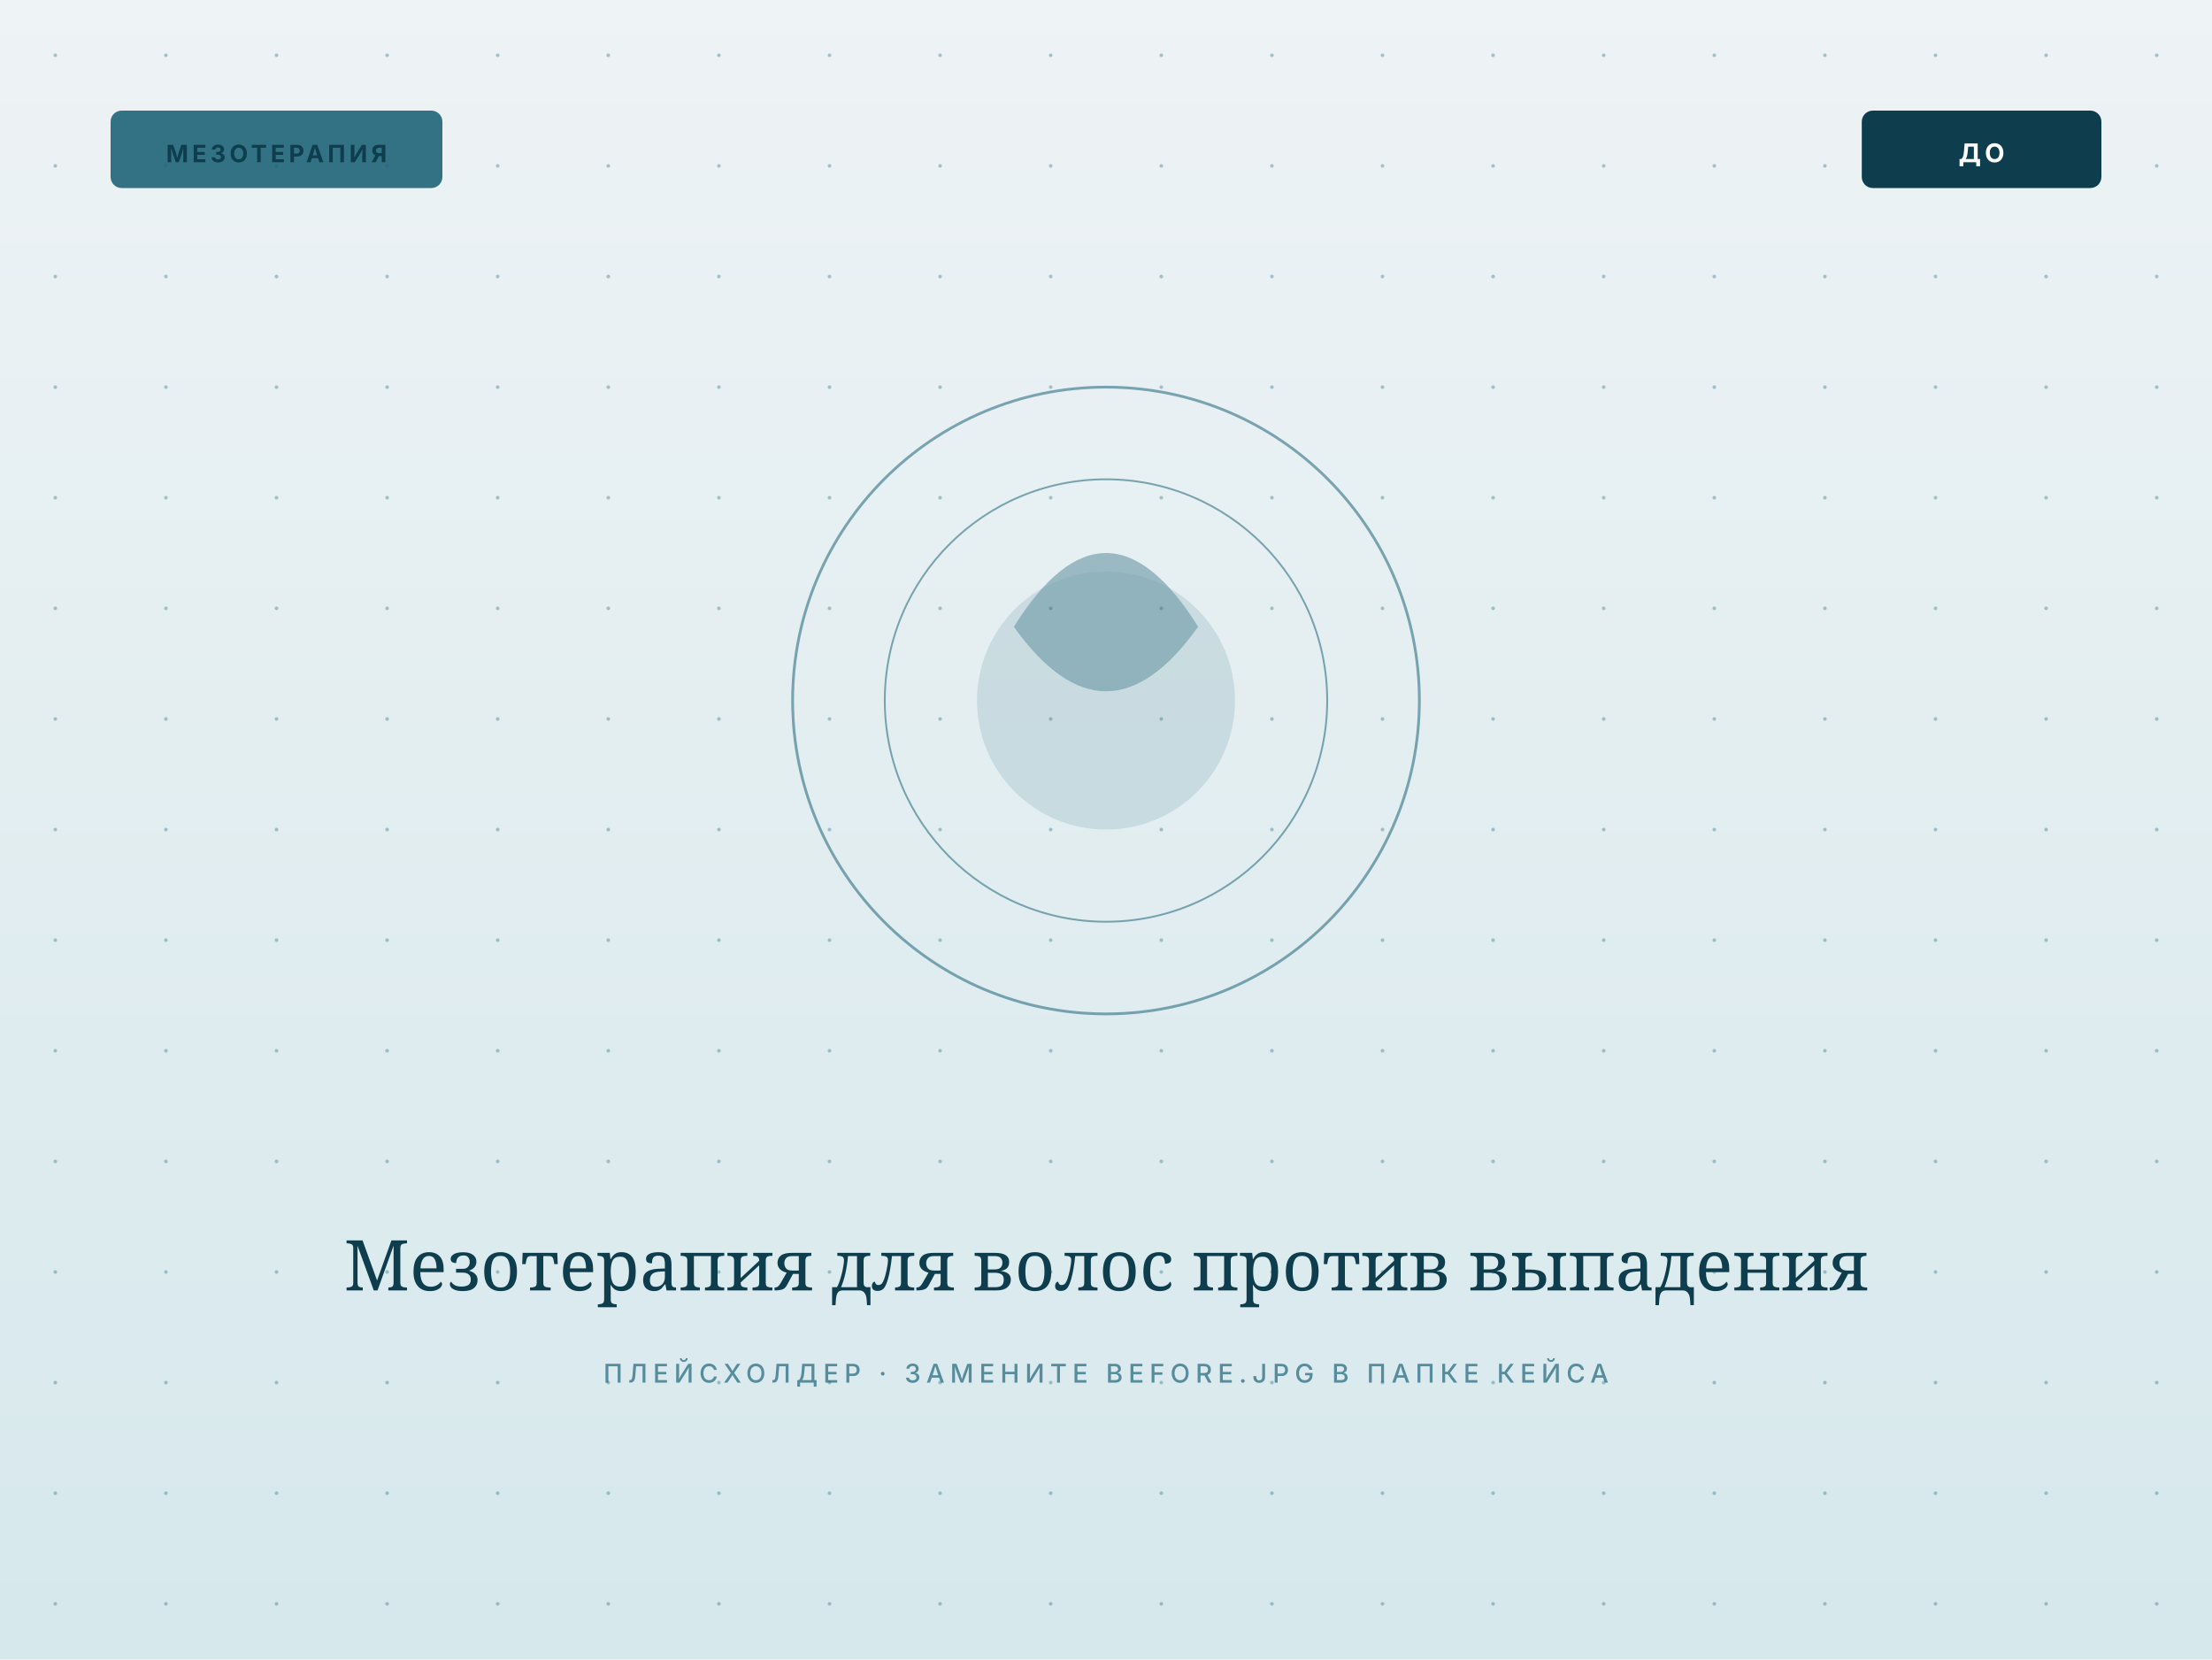
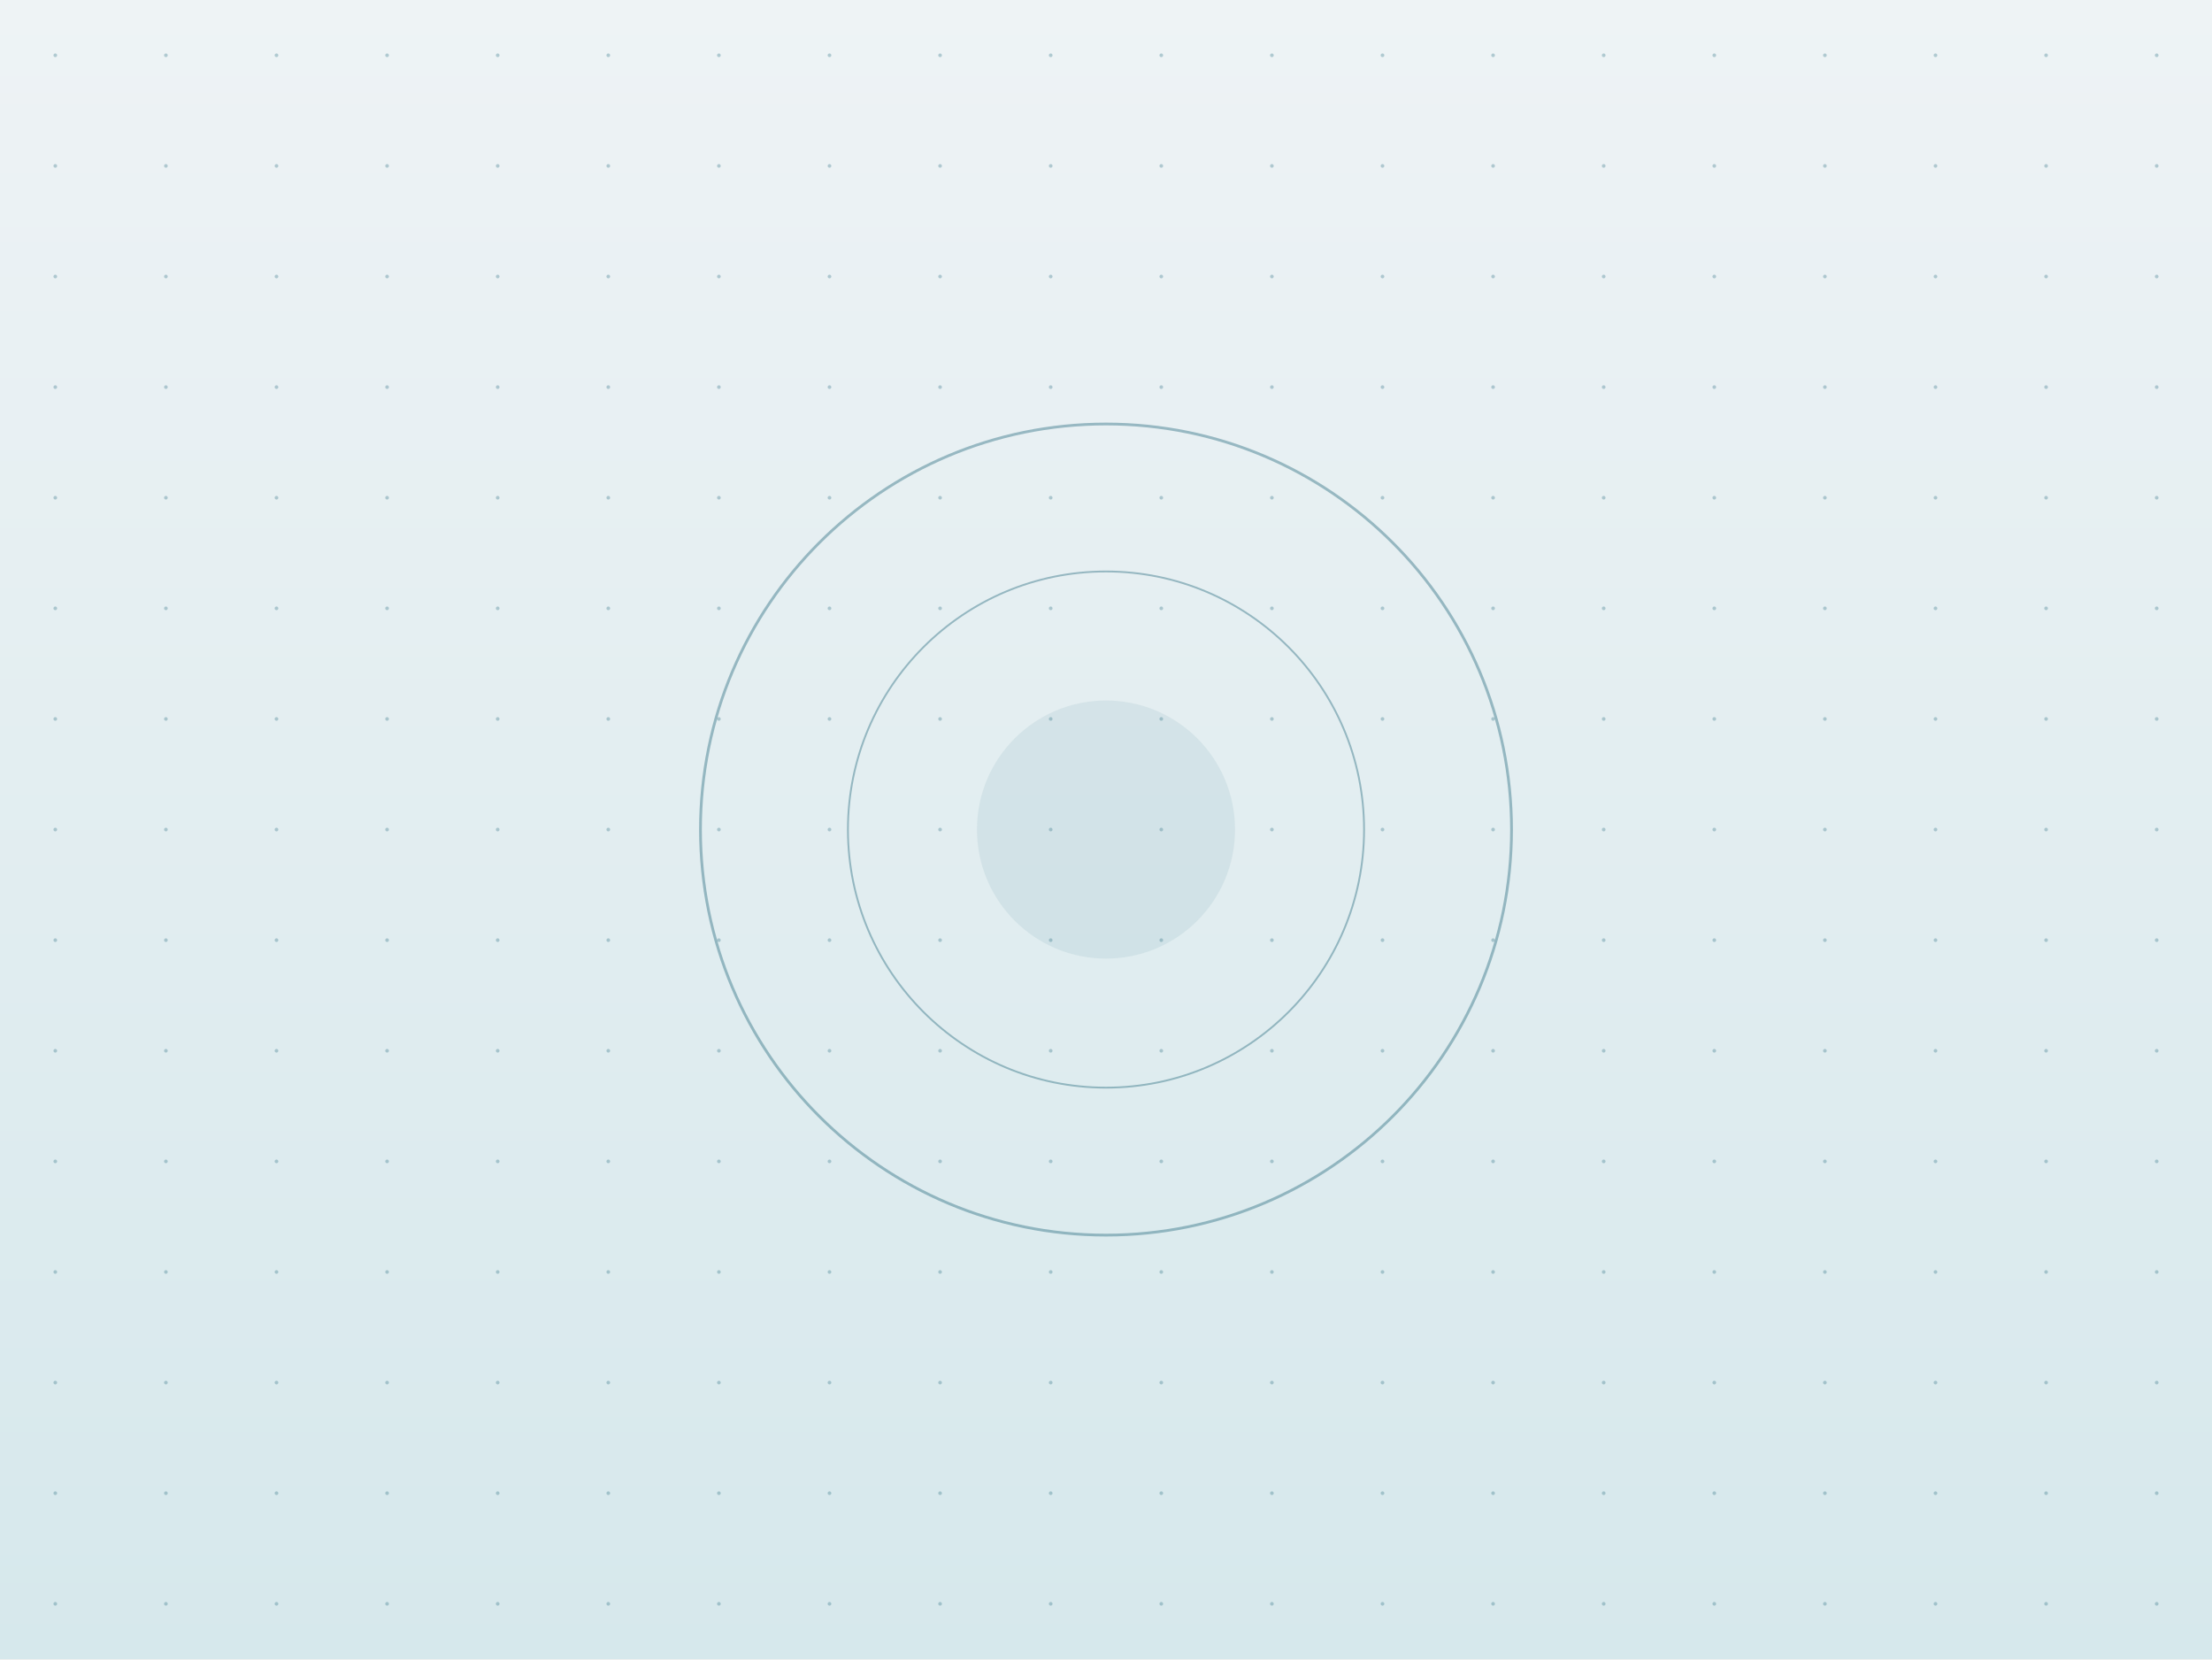
- <svg xmlns="http://www.w3.org/2000/svg" viewBox="0 0 1200 900" role="img" aria-label="До: Мезотерапия для волос против выпадения">
+ <svg xmlns="http://www.w3.org/2000/svg" viewBox="0 0 1200 900" role="img" aria-label="Мезотерапия для волос против выпадения">
  <defs>
    <linearGradient id="g_hair-mesotherapy_before" x1="0" y1="0" x2="0" y2="1">
      <stop offset="0" stop-color="#eef3f5" />
      <stop offset="1" stop-color="#d6e8ec" />
    </linearGradient>
    <pattern id="p_hair-mesotherapy_before" x="0" y="0" width="60" height="60" patternUnits="userSpaceOnUse">
-       <circle cx="30" cy="30" r="1" fill="#1e6478" opacity=".35" />
+       <circle cx="30" cy="30" r="1" fill="#1e6478" opacity=".3" />
    </pattern>
  </defs>
  <rect width="1200" height="900" fill="url(#g_hair-mesotherapy_before)" />
  <rect width="1200" height="900" fill="url(#p_hair-mesotherapy_before)" />
-   <g transform="translate(600 380)" opacity=".55">
-     <circle cx="0" cy="0" r="170" fill="none" stroke="#1e6478" stroke-width="1.5" />
-     <circle cx="0" cy="0" r="120" fill="none" stroke="#1e6478" stroke-width="1" />
-     <circle cx="0" cy="0" r="70" fill="#1e6478" opacity=".25" />
-     <path d="M-50 -40 Q0 -120 50 -40 Q0 30 -50 -40 Z" fill="#1e6478" opacity=".7" />
-   </g>
-   <g transform="translate(60 60)">
-     <rect width="180" height="42" rx="6" fill="#1e6478" opacity=".9" />
-     <text x="90" y="28" text-anchor="middle" font-family="Inter, system-ui, sans-serif" font-size="13" font-weight="700" letter-spacing="2" fill="#0e3d4d">МЕЗОТЕРАПИЯ</text>
-   </g>
-   <g transform="translate(1010 60)">
-     <rect width="130" height="42" rx="6" fill="#0e3d4d" />
-     <text x="65" y="28" text-anchor="middle" font-family="Inter, system-ui, sans-serif" font-size="14" font-weight="700" letter-spacing="2" fill="#ffffff">ДО</text>
-   </g>
-   <g transform="translate(600 700)">
-     <text text-anchor="middle" font-family="'Cormorant Garamond', Georgia, serif" font-size="38" font-weight="500" fill="#0e3d4d">Мезотерапия для волос против выпадения</text>
-     <text y="50" text-anchor="middle" font-family="Inter, system-ui, sans-serif" font-size="14" font-weight="500" letter-spacing="3" fill="#1e6478" opacity=".7">
-       ПЛЕЙСХОЛДЕР · ЗАМЕНИТЕ BEFORE.JPG В ПАПКЕ КЕЙСА
-     </text>
+   <g transform="translate(600 450)" opacity=".4">
+     <circle cx="0" cy="0" r="220" fill="none" stroke="#1e6478" stroke-width="1.5" />
+     <circle cx="0" cy="0" r="140" fill="none" stroke="#1e6478" stroke-width="1" />
+     <circle cx="0" cy="0" r="70" fill="#1e6478" opacity=".2" />
  </g>
</svg>
